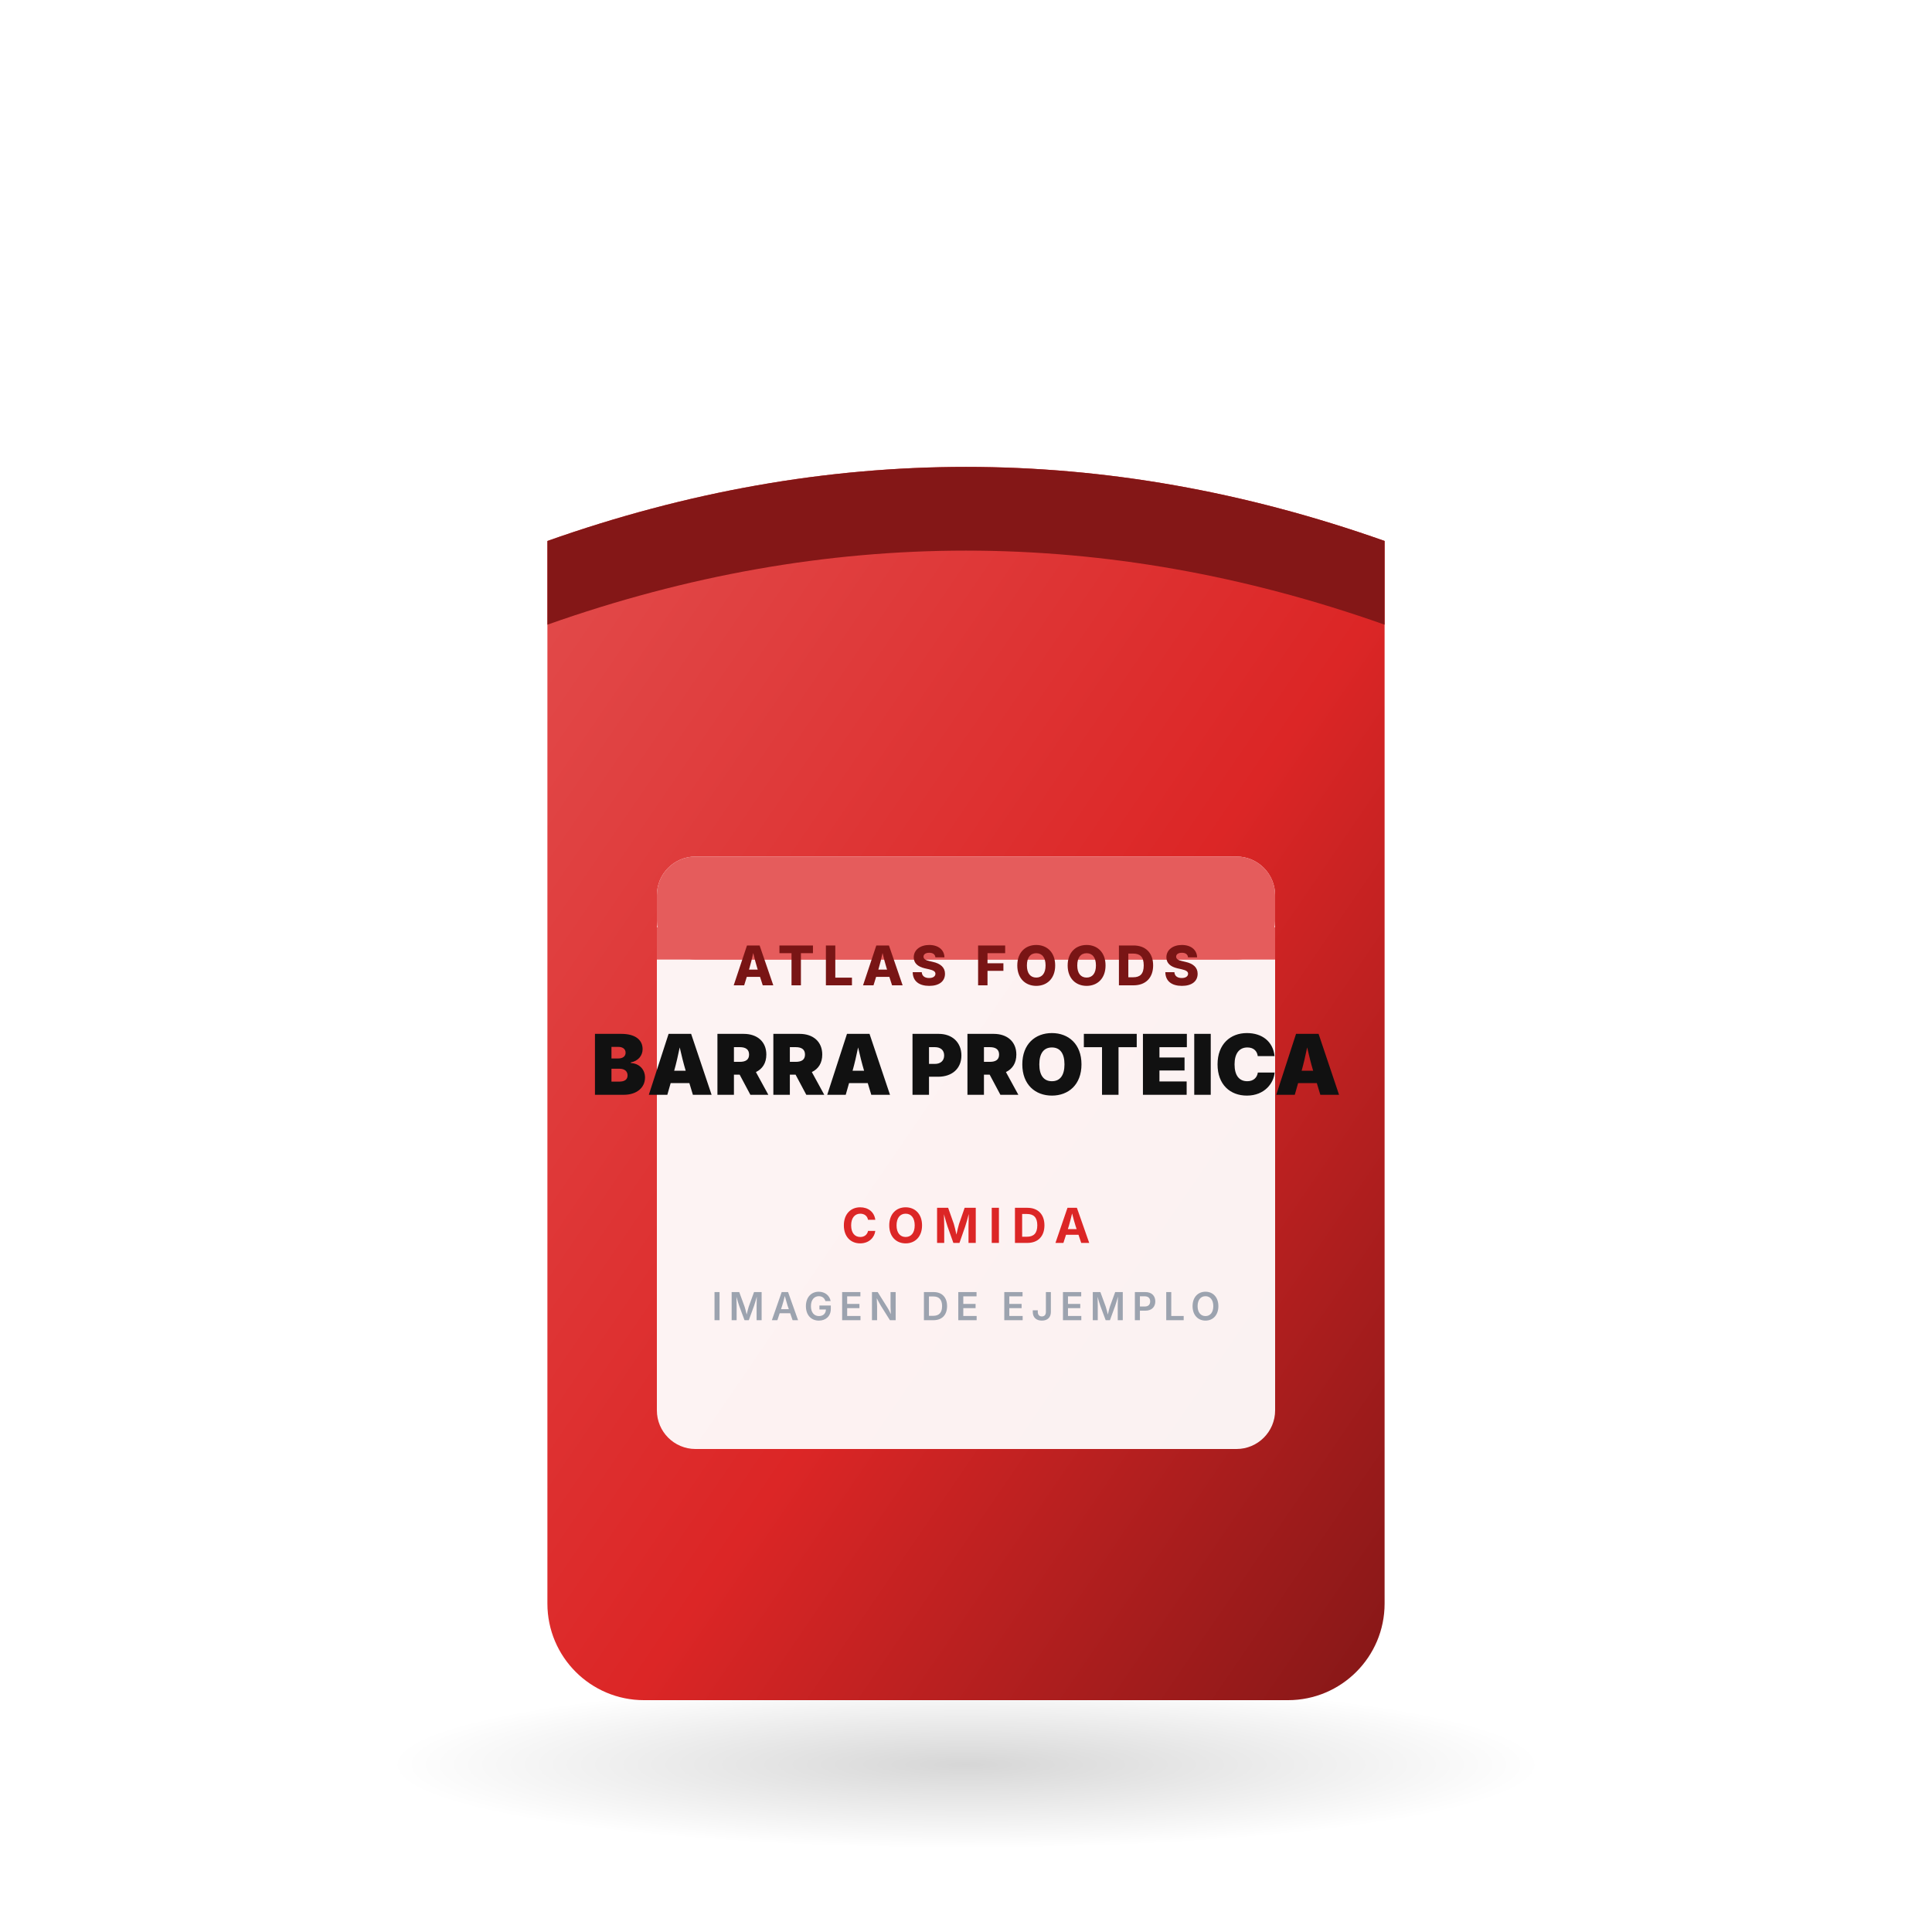
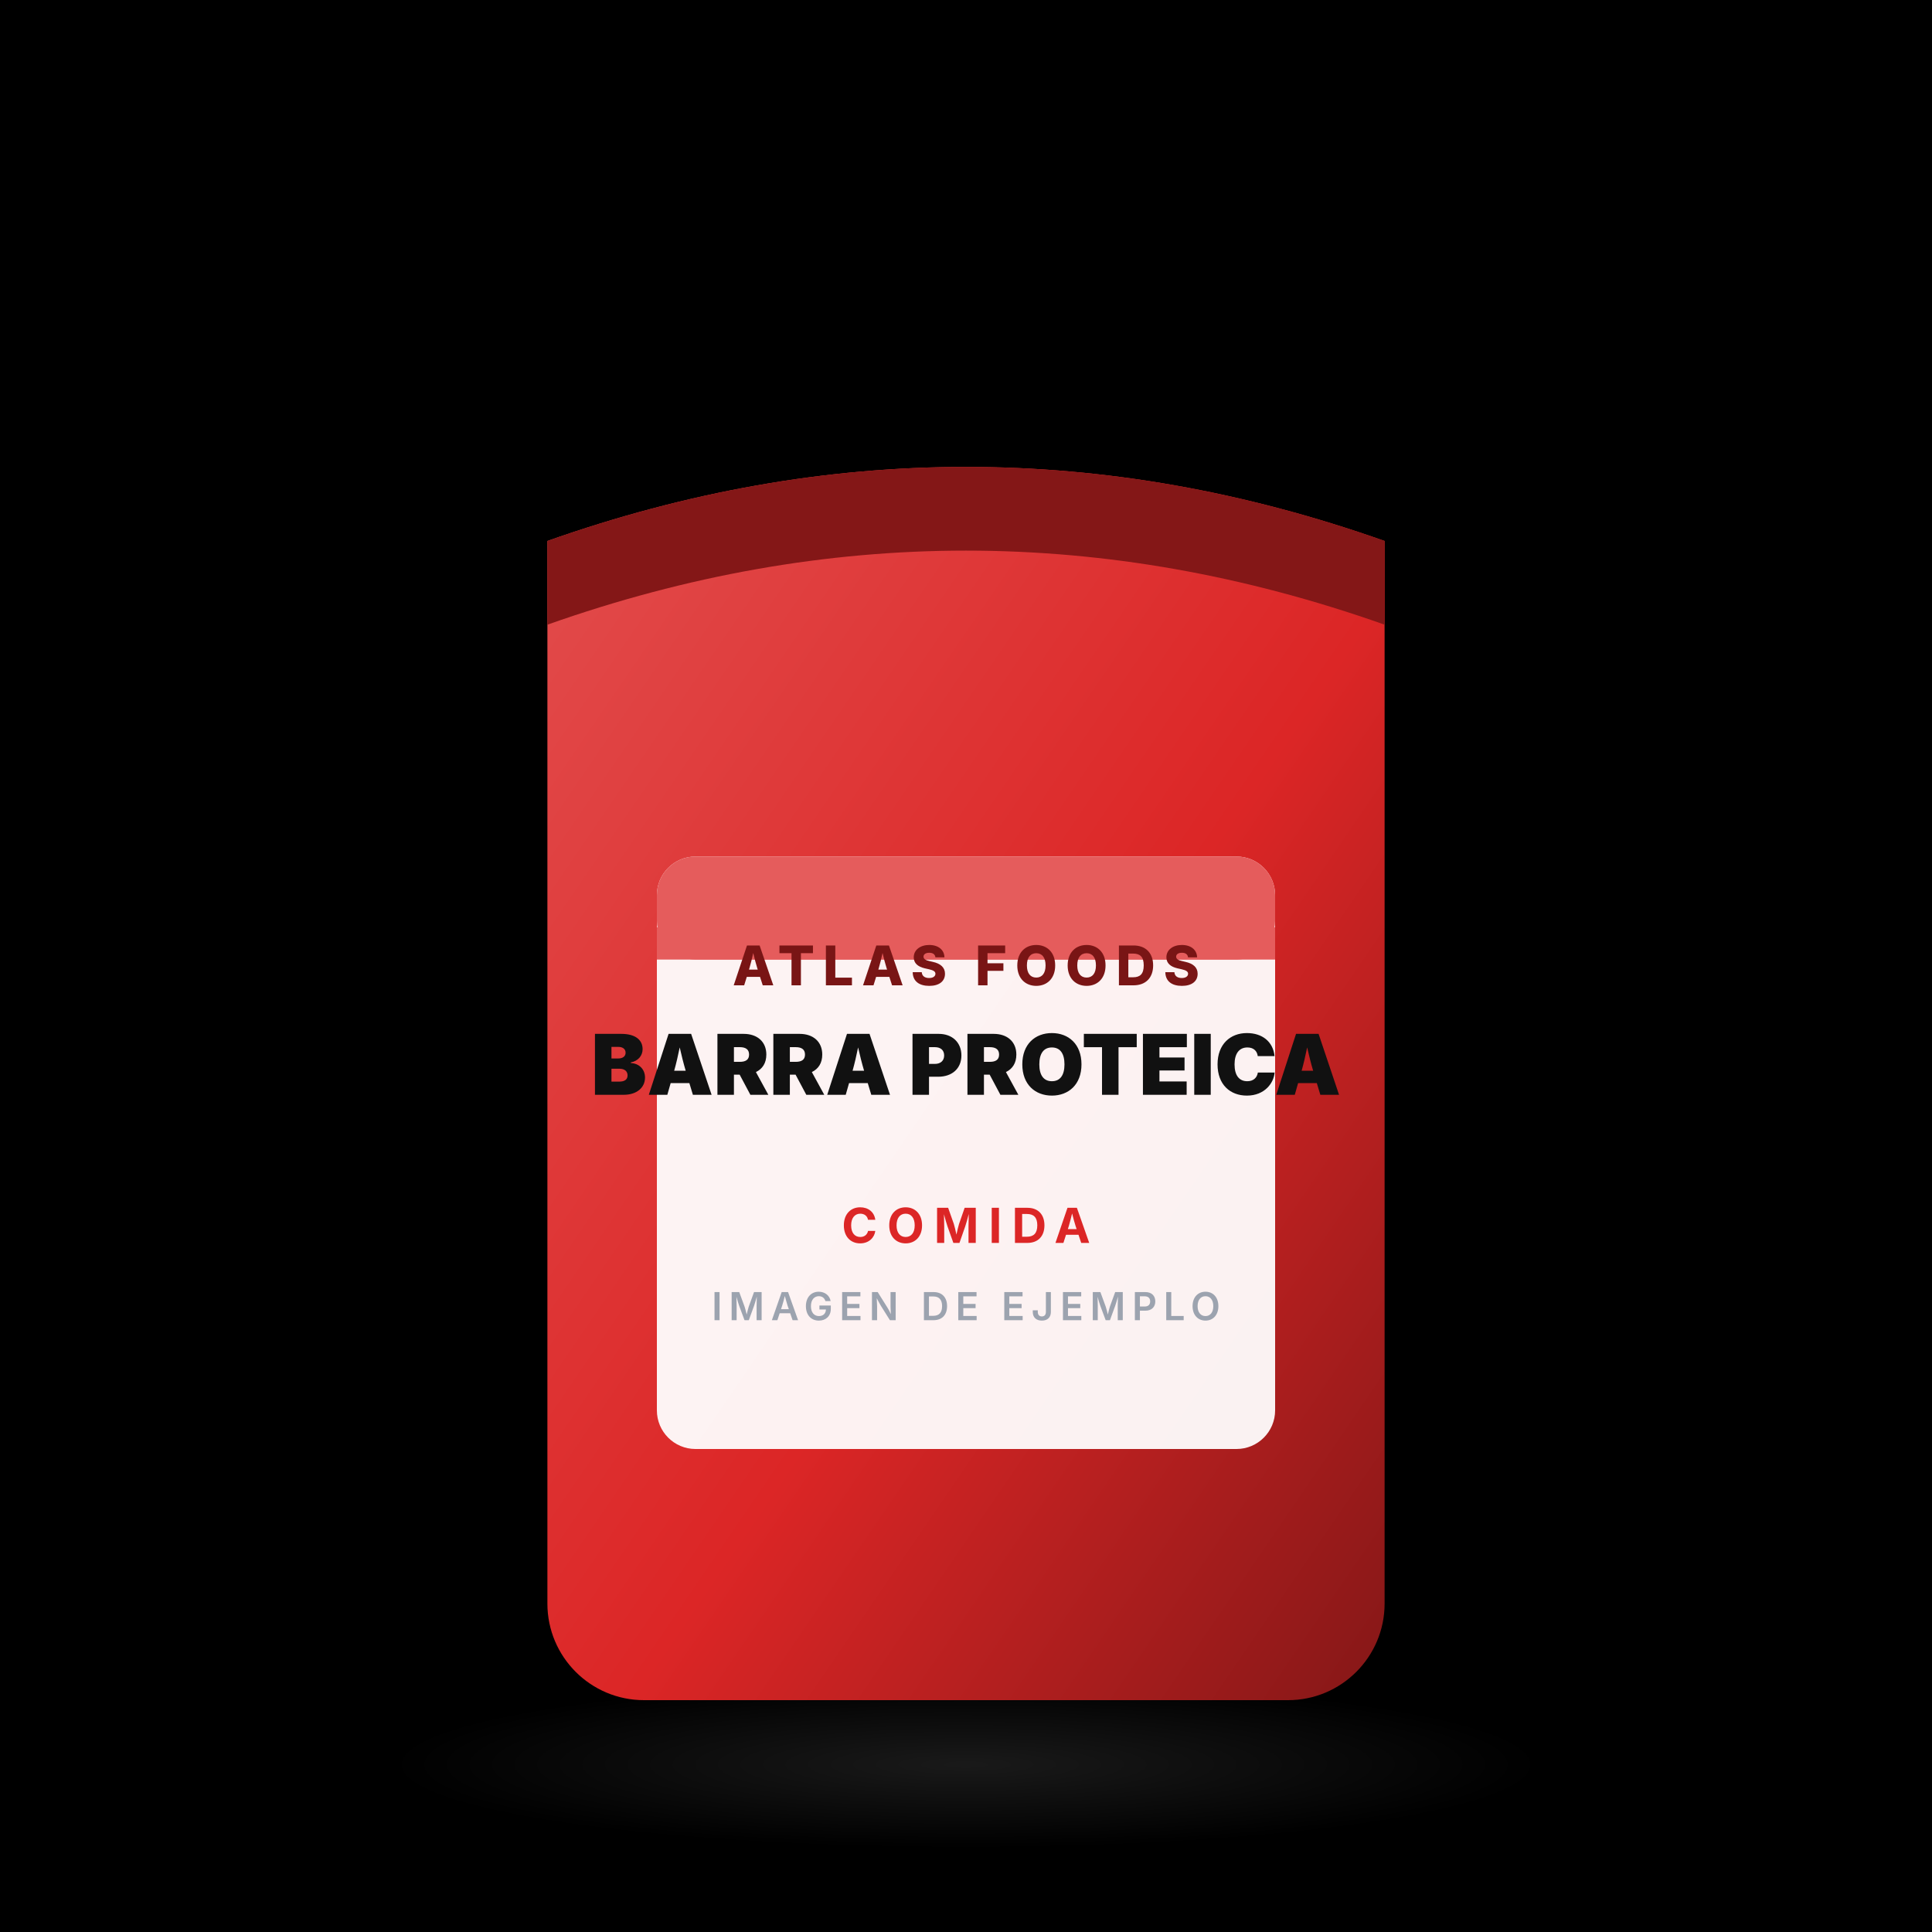
<svg xmlns="http://www.w3.org/2000/svg" viewBox="0 0 600 600" width="600" height="600" role="img" aria-label="Atlas Barra Proteica Chocolate 12 pzas">
  <defs>
    <linearGradient id="cuerpo" x1="0" y1="0" x2="1" y2="1">
      <stop offset="0%" stop-color="#e24d4d" />
      <stop offset="55%" stop-color="#dc2626" />
      <stop offset="100%" stop-color="#841717" />
    </linearGradient>
    <radialGradient id="piso" cx="0.5" cy="0.5" r="0.5">
-       <stop offset="0%" stop-color="#000000" stop-opacity="0.16" />
-       <stop offset="100%" stop-color="#000000" stop-opacity="0" />
+       <stop offset="0%" stop-color="#ffffff" stop-opacity="0.10" />
+       <stop offset="100%" stop-color="#ffffff" stop-opacity="0" />
    </radialGradient>
  </defs>
-   <rect width="600" height="600" fill="#ffffff" />
+   <rect width="600" height="600" fill="#000000" />
  <ellipse cx="300" cy="548" rx="180" ry="26" fill="url(#piso)" />
  <path d="M170 168 q130 -46 260 0 v330 a30 30 0 0 1 -30 30 h-200 a30 30 0 0 1 -30 -30 z" fill="url(#cuerpo)" />
  <path d="M170 168 q130 -46 260 0 v26 q-130 -46 -260 0 z" fill="#841717" />
  <rect x="204" y="266" width="192" height="184" rx="12" fill="#ffffff" opacity="0.94" />
  <rect x="204" y="266" width="192" height="32" rx="12" fill="#e55c5c" />
  <rect x="204" y="288" width="192" height="10" fill="#e55c5c" />
  <text x="300" y="306" text-anchor="middle" font-family="Inter, Arial, Helvetica, sans-serif" font-size="17" font-weight="800" letter-spacing="2.5" fill="#791515">ATLAS FOODS</text>
  <text x="300" y="340" text-anchor="middle" font-family="Inter, Arial, Helvetica, sans-serif" font-size="26" font-weight="900" fill="#111111">BARRA PROTEICA</text>
  <text x="300" y="386" text-anchor="middle" font-family="Inter, Arial, Helvetica, sans-serif" font-size="15" font-weight="700" letter-spacing="3" fill="#dc2626">COMIDA</text>
  <text x="300" y="410" text-anchor="middle" font-family="Inter, Arial, Helvetica, sans-serif" font-size="12" font-weight="600" letter-spacing="2" fill="#9ca3af">IMAGEN DE EJEMPLO</text>
</svg>
